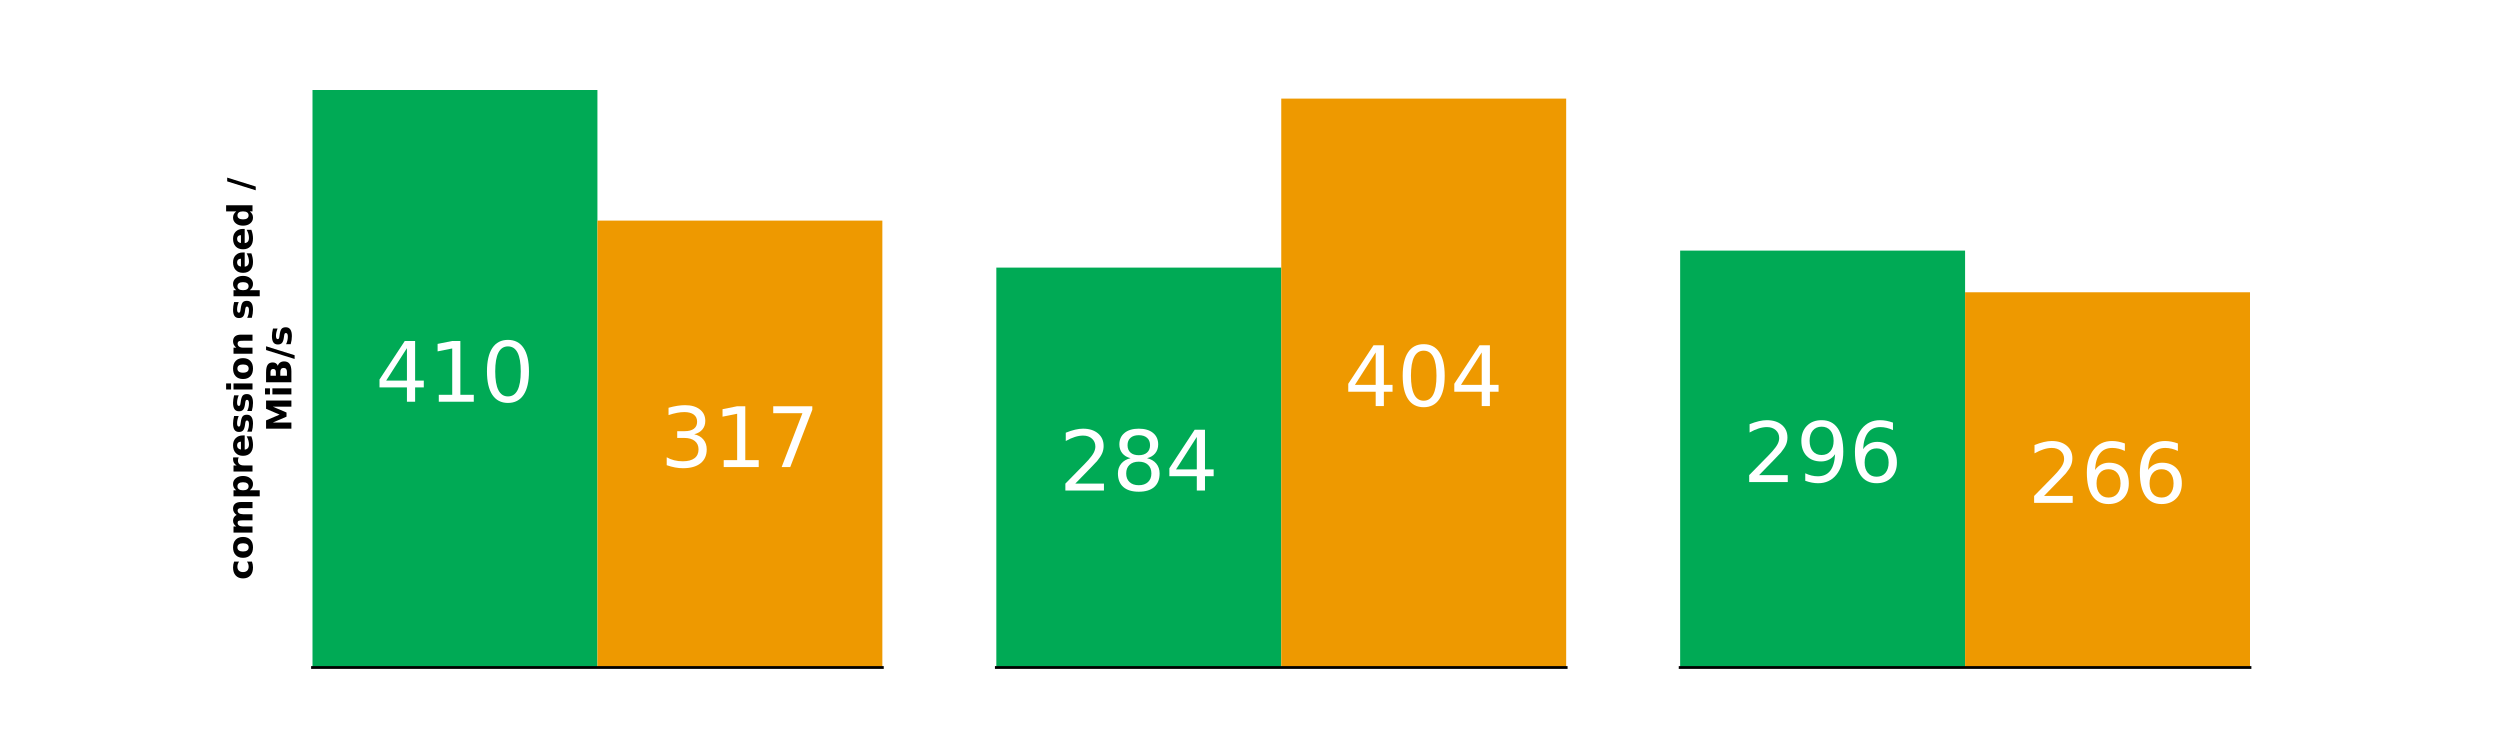
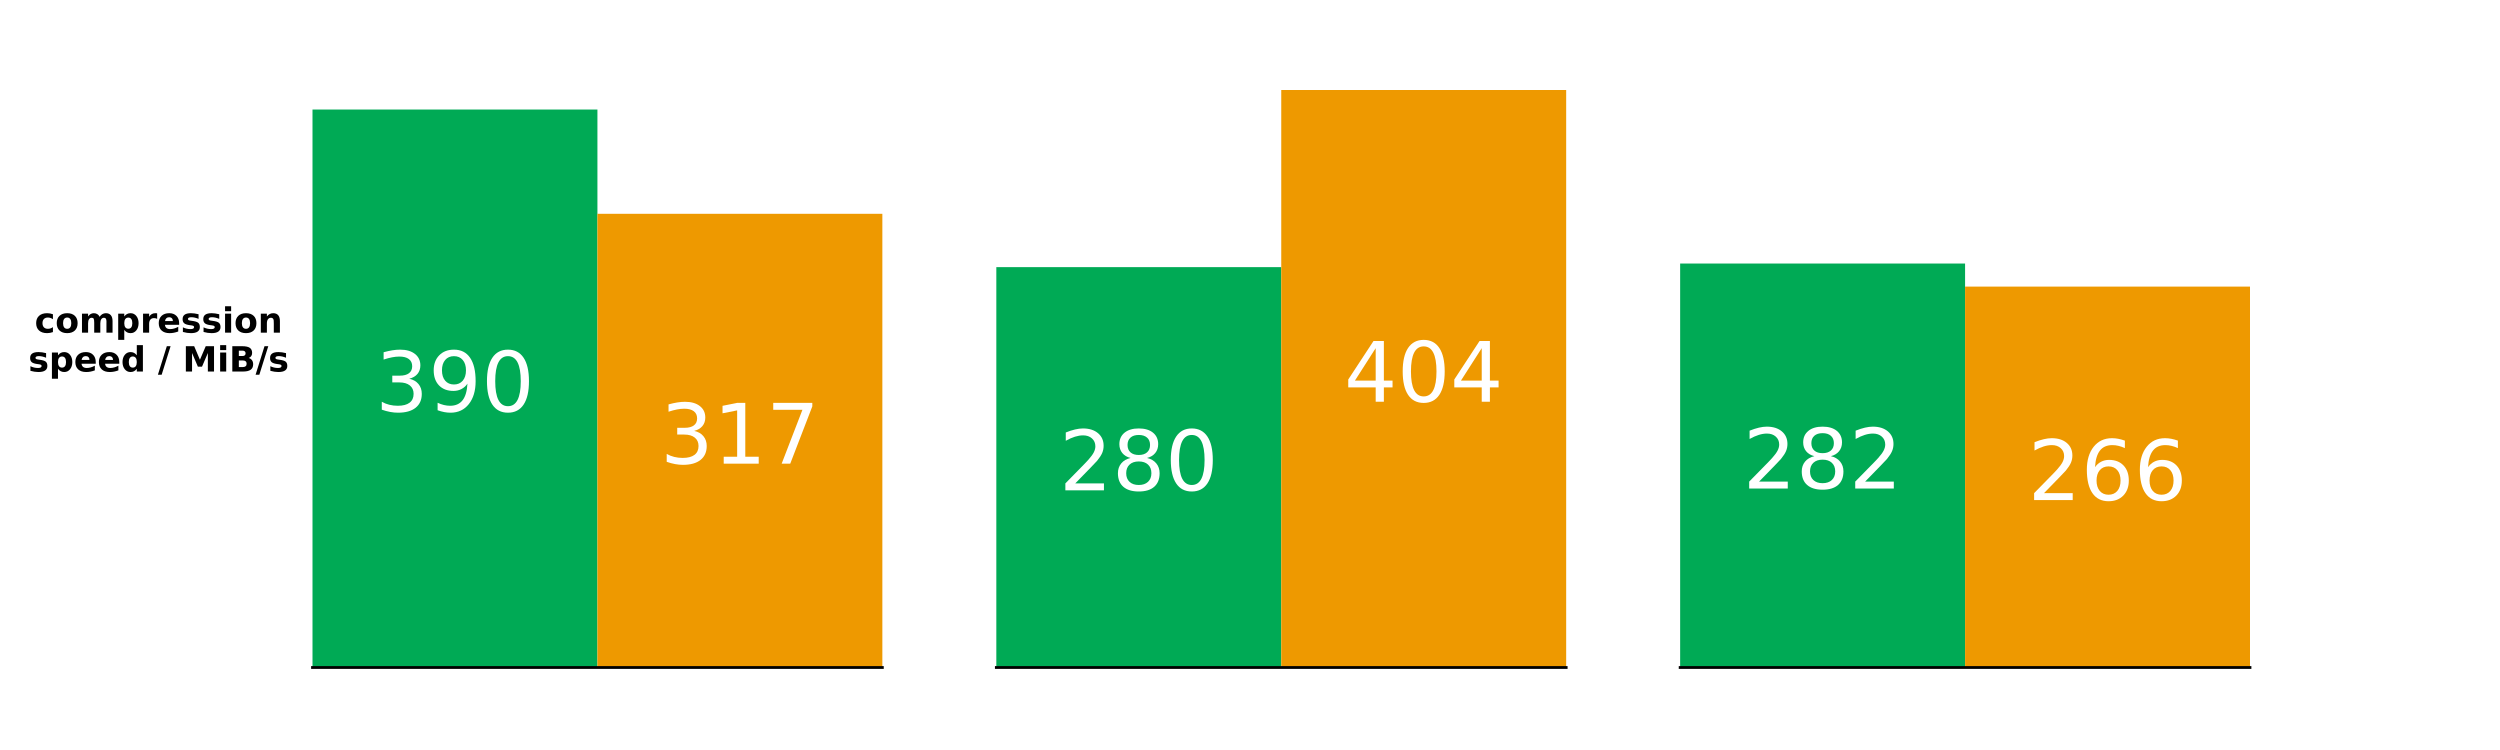
<svg xmlns="http://www.w3.org/2000/svg" xmlns:xlink="http://www.w3.org/1999/xlink" width="960" height="288" viewBox="0 0 720 216">
  <defs>
    <style>*{stroke-linejoin:round;stroke-linecap:butt}</style>
  </defs>
  <g id="figure_1">
    <path id="patch_1" d="M0 216h720V0H0z" style="fill:#fff" />
    <g id="axes_1">
      <path id="patch_2" d="M90 192.24h164.118V25.92H90z" style="fill:#fff" />
-       <path id="patch_3" d="M90 192.24h82.059V25.92H90z" clip-path="url(#pcb5d8f3a6f)" style="fill:#0a5" />
-       <path id="patch_4" d="M172.059 192.24h82.059V63.527h-82.06z" clip-path="url(#pcb5d8f3a6f)" style="fill:#e90" />
+       <path id="patch_3" d="M90 192.24h82.059V31.547H90z" clip-path="url(#pf6d91996d9)" style="fill:#0a5" />
+       <path id="patch_4" d="M172.059 192.24h82.059V61.584h-82.06z" clip-path="url(#pf6d91996d9)" style="fill:#e90" />
      <g id="matplotlib.axis_2">
        <g id="text_1">
-           <g transform="matrix(0 -.1 -.1 0 72.722 167.01)">
+           <g transform="matrix(.1 0 0 -.1 9.983 95.802)">
            <defs>
              <path id="DejaVuSans-Bold-63" d="M3366 3391v-913q-228 156-458 231t-477 75q-468 0-729-273t-261-764q0-491 261-765 261-273 729-273 263 0 499 78 236 79 436 232V103Q3103 6 2833-42q-270-49-542-49-947 0-1482 486-534 486-534 1352t534 1351q535 486 1482 486 275 0 542-48t533-145z" transform="scale(.01563)" />
              <path id="DejaVuSans-Bold-6f" d="M2203 2784q-372 0-567-267t-195-770q0-503 195-771 195-267 567-267 366 0 559 267 194 268 194 771t-194 770q-193 267-559 267zm0 800q903 0 1411-488 508-487 508-1349 0-863-508-1351Q3106-91 2203-91q-906 0-1417 487-511 488-511 1351 0 862 511 1349 511 488 1417 488z" transform="scale(.01563)" />
              <path id="DejaVuSans-Bold-6d" d="M3781 2919q213 325 505 495t642 170q603 0 919-372 316-371 316-1081V0H5038v1825q3 41 4 84 2 44 2 125 0 372-110 539-109 168-353 168-318 0-492-263-173-262-180-759V0H2784v1825q0 581-100 748-100 168-356 168-322 0-497-264t-175-755V0H531v3500h1125v-512q207 296 474 446t589 150q362 0 640-175 279-175 422-490z" transform="scale(.01563)" />
              <path id="DejaVuSans-Bold-70" d="M1656 506v-1837H538v4831h1118v-512q232 306 513 451t647 145q647 0 1062-514 416-514 416-1323T3878 423Q3463-91 2816-91q-366 0-647 145-281 146-513 452zm744 2266q-359 0-552-264-192-264-192-761t192-761q193-264 552-264t548 262q190 263 190 763t-190 762q-189 263-548 263z" transform="scale(.01563)" />
              <path id="DejaVuSans-Bold-72" d="M3138 2547q-147 69-293 101-145 33-292 33-431 0-664-277-233-276-233-791V0H538v3500h1118v-575q216 344 495 501 280 158 671 158 56 0 121-5 66-4 191-20l4-1012z" transform="scale(.01563)" />
              <path id="DejaVuSans-Bold-65" d="M4031 1759v-318H1416q40-394 284-591t681-197q353 0 723 105 371 105 762 317V213Q3469 63 3072-14t-794-77q-950 0-1477 483-526 483-526 1355 0 856 517 1346 517 491 1424 491 825 0 1320-497 495-496 495-1328zm-1150 372q0 319-186 514-186 196-486 196-325 0-528-183t-253-527h1453z" transform="scale(.01563)" />
              <path id="DejaVuSans-Bold-73" d="M3272 3391v-850q-359 150-694 225-334 75-631 75-319 0-474-80-154-80-154-245 0-135 117-207 117-71 420-106l197-28q860-109 1156-359 297-250 297-785 0-559-413-841Q2681-91 1863-91q-347 0-718 55-370 55-761 164v850q335-162 686-244 352-81 714-81 329 0 494 90 166 91 166 270 0 150-114 223t-455 114l-197 25q-747 94-1047 347t-300 769q0 556 381 824 382 269 1169 269 310 0 650-47 341-46 741-146z" transform="scale(.01563)" />
              <path id="DejaVuSans-Bold-69" d="M538 3500h1118V0H538v3500zm0 1363h1118v-913H538v913z" transform="scale(.01563)" />
              <path id="DejaVuSans-Bold-6e" d="M4056 2131V0H2931v1631q0 453-20 625t-70 253q-66 110-179 171-112 61-256 61-350 0-550-271-200-270-200-748V0H538v3500h1118v-512q253 306 537 451 285 145 629 145 606 0 920-372 314-371 314-1081z" transform="scale(.01563)" />
-               <path id="DejaVuSans-Bold-64" d="M2919 2988v1875h1125V0H2919v506q-231-309-510-453-278-144-643-144-647 0-1063 514-415 515-415 1324t415 1323q416 514 1063 514 362 0 642-145t511-451zM2181 722q360 0 549 262 189 263 189 763t-189 762q-189 263-549 263-356 0-545-263-189-262-189-762t189-763q189-262 545-262z" transform="scale(.01563)" />
-               <path id="DejaVuSans-Bold-2f" d="M1644 4666h694L691-594H0l1644 5260z" transform="scale(.01563)" />
            </defs>
            <use xlink:href="#DejaVuSans-Bold-63" />
            <use xlink:href="#DejaVuSans-Bold-6f" x="59.277" />
            <use xlink:href="#DejaVuSans-Bold-6d" x="127.979" />
            <use xlink:href="#DejaVuSans-Bold-70" x="232.178" />
            <use xlink:href="#DejaVuSans-Bold-72" x="303.76" />
            <use xlink:href="#DejaVuSans-Bold-65" x="353.076" />
            <use xlink:href="#DejaVuSans-Bold-73" x="420.898" />
            <use xlink:href="#DejaVuSans-Bold-73" x="480.42" />
            <use xlink:href="#DejaVuSans-Bold-69" x="539.941" />
            <use xlink:href="#DejaVuSans-Bold-6f" x="574.219" />
            <use xlink:href="#DejaVuSans-Bold-6e" x="642.92" />
-             <use xlink:href="#DejaVuSans-Bold-20" x="714.111" />
-             <use xlink:href="#DejaVuSans-Bold-73" x="748.926" />
-             <use xlink:href="#DejaVuSans-Bold-70" x="808.447" />
-             <use xlink:href="#DejaVuSans-Bold-65" x="880.029" />
-             <use xlink:href="#DejaVuSans-Bold-65" x="947.852" />
-             <use xlink:href="#DejaVuSans-Bold-64" x="1015.674" />
-             <use xlink:href="#DejaVuSans-Bold-20" x="1087.256" />
-             <use xlink:href="#DejaVuSans-Bold-2f" x="1122.07" />
          </g>
-           <g transform="matrix(0 -.1 -.1 0 83.92 124.383)">
+           <g transform="matrix(.1 0 0 -.1 8.16 107)">
            <defs>
+               <path id="DejaVuSans-Bold-64" d="M2919 2988v1875h1125V0H2919v506q-231-309-510-453-278-144-643-144-647 0-1063 514-415 515-415 1324t415 1323q416 514 1063 514 362 0 642-145t511-451zM2181 722q360 0 549 262 189 263 189 763t-189 762q-189 263-549 263-356 0-545-263-189-262-189-762t189-763q189-262 545-262z" transform="scale(.01563)" />
+               <path id="DejaVuSans-Bold-2f" d="M1644 4666h694L691-594H0l1644 5260z" transform="scale(.01563)" />
              <path id="DejaVuSans-Bold-4d" d="M588 4666h1531l1062-2497 1069 2497h1528V0H4641v3413L3566 897h-763L1728 3413V0H588v4666z" transform="scale(.01563)" />
              <path id="DejaVuSans-Bold-42" d="M2456 2859q285 0 431 125 147 125 147 369 0 241-147 367-146 127-431 127h-665v-988h665zm41-2040q362 0 545 153t183 462q0 304-181 455-181 152-547 152h-706V819h706zm1119 1678q387-113 599-416 213-303 213-743 0-675-456-1007Q3516 0 2584 0H588v4666h1806q972 0 1408-294t436-941q0-340-160-579-159-239-462-355z" transform="scale(.01563)" />
            </defs>
-             <use xlink:href="#DejaVuSans-Bold-4d" />
-             <use xlink:href="#DejaVuSans-Bold-69" x="99.512" />
-             <use xlink:href="#DejaVuSans-Bold-42" x="133.789" />
-             <use xlink:href="#DejaVuSans-Bold-2f" x="210.01" />
-             <use xlink:href="#DejaVuSans-Bold-73" x="246.533" />
+             <use xlink:href="#DejaVuSans-Bold-73" />
+             <use xlink:href="#DejaVuSans-Bold-70" x="59.521" />
+             <use xlink:href="#DejaVuSans-Bold-65" x="131.104" />
+             <use xlink:href="#DejaVuSans-Bold-65" x="198.926" />
+             <use xlink:href="#DejaVuSans-Bold-64" x="266.748" />
+             <use xlink:href="#DejaVuSans-Bold-20" x="338.33" />
+             <use xlink:href="#DejaVuSans-Bold-2f" x="373.145" />
+             <use xlink:href="#DejaVuSans-Bold-20" x="409.668" />
+             <use xlink:href="#DejaVuSans-Bold-4d" x="444.482" />
+             <use xlink:href="#DejaVuSans-Bold-69" x="543.994" />
+             <use xlink:href="#DejaVuSans-Bold-42" x="578.271" />
+             <use xlink:href="#DejaVuSans-Bold-2f" x="654.492" />
+             <use xlink:href="#DejaVuSans-Bold-73" x="691.016" />
          </g>
        </g>
      </g>
      <path id="patch_5" d="M90 192.24h164.118" style="fill:none;stroke:#000;stroke-width:.8;stroke-linejoin:miter;stroke-linecap:square" />
-       <g id="text_2" style="fill:#fff" transform="matrix(.24 0 0 -.24 108.124 115.703)">
+       <g id="text_2" style="fill:#fff" transform="matrix(.24 0 0 -.24 108.124 118.516)">
        <defs>
-           <path id="DejaVuSans-34" d="M2419 4116 825 1625h1594v2491zm-166 550h794V1625h666v-525h-666V0h-628v1100H313v609l1940 2957z" transform="scale(.01563)" />
-           <path id="DejaVuSans-31" d="M794 531h1031v3560L703 3866v575l1116 225h631V531h1031V0H794v531z" transform="scale(.01563)" />
+           <path id="DejaVuSans-33" d="M2597 2516q453-97 707-404 255-306 255-756 0-690-475-1069Q2609-91 1734-91q-293 0-604 58T488 141v609q262-153 574-231 313-78 654-78 593 0 904 234t311 681q0 413-289 645-289 233-804 233h-544v519h569q465 0 712 186t247 536q0 359-255 551-254 193-729 193-260 0-557-57-297-56-653-174v562q360 100 674 150t592 50q719 0 1137-327 419-326 419-882 0-388-222-655t-631-370z" transform="scale(.01563)" />
+           <path id="DejaVuSans-39" d="M703 97v575q238-113 481-172 244-59 479-59 625 0 954 420 330 420 377 1277-181-269-460-413-278-144-615-144-700 0-1108 423-408 424-408 1159 0 718 425 1152 425 435 1131 435 810 0 1236-621 427-620 427-1801 0-1103-524-1761Q2575-91 1691-91q-238 0-482 47Q966 3 703 97zm1256 1978q425 0 673 290 249 291 249 798 0 503-249 795-248 292-673 292t-673-292q-248-292-248-795 0-507 248-798 248-290 673-290z" transform="scale(.01563)" />
          <path id="DejaVuSans-30" d="M2034 4250q-487 0-733-480-245-479-245-1442 0-959 245-1439 246-480 733-480 491 0 736 480 246 480 246 1439 0 963-246 1442-245 480-736 480zm0 500q785 0 1199-621 414-620 414-1801 0-1178-414-1799Q2819-91 2034-91q-784 0-1198 620-414 621-414 1799 0 1181 414 1801 414 621 1198 621z" transform="scale(.01563)" />
        </defs>
-         <use xlink:href="#DejaVuSans-34" />
-         <use xlink:href="#DejaVuSans-31" x="63.623" />
+         <use xlink:href="#DejaVuSans-33" />
+         <use xlink:href="#DejaVuSans-39" x="63.623" />
        <use xlink:href="#DejaVuSans-30" x="127.246" />
      </g>
-       <g id="text_3" style="fill:#fff" transform="matrix(.24 0 0 -.24 190.183 134.506)">
+       <g id="text_3" style="fill:#fff" transform="matrix(.24 0 0 -.24 190.183 133.535)">
        <defs>
-           <path id="DejaVuSans-33" d="M2597 2516q453-97 707-404 255-306 255-756 0-690-475-1069Q2609-91 1734-91q-293 0-604 58T488 141v609q262-153 574-231 313-78 654-78 593 0 904 234t311 681q0 413-289 645-289 233-804 233h-544v519h569q465 0 712 186t247 536q0 359-255 551-254 193-729 193-260 0-557-57-297-56-653-174v562q360 100 674 150t592 50q719 0 1137-327 419-326 419-882 0-388-222-655t-631-370z" transform="scale(.01563)" />
+           <path id="DejaVuSans-31" d="M794 531h1031v3560L703 3866v575l1116 225h631V531h1031V0H794v531z" transform="scale(.01563)" />
          <path id="DejaVuSans-37" d="M525 4666h3000v-269L1831 0h-659l1594 4134H525v532z" transform="scale(.01563)" />
        </defs>
        <use xlink:href="#DejaVuSans-33" />
        <use xlink:href="#DejaVuSans-31" x="63.623" />
        <use xlink:href="#DejaVuSans-37" x="127.246" />
      </g>
    </g>
    <g id="axes_2">
      <path id="patch_6" d="M286.941 192.24H451.06V25.92H286.94z" style="fill:#fff" />
-       <path id="patch_7" d="M286.941 192.24H369V77.067h-82.059z" clip-path="url(#p2f9bf10703)" style="fill:#0a5" />
-       <path id="patch_8" d="M369 192.24h82.059V28.393H369z" clip-path="url(#p2f9bf10703)" style="fill:#e90" />
+       <path id="patch_7" d="M286.941 192.24H369V76.938h-82.059z" clip-path="url(#p3bee05c4fd)" style="fill:#0a5" />
+       <path id="patch_8" d="M369 192.24h82.059V25.92H369z" clip-path="url(#p3bee05c4fd)" style="fill:#e90" />
      <path id="patch_9" d="M286.941 192.24H451.06" style="fill:none;stroke:#000;stroke-width:.8;stroke-linejoin:miter;stroke-linecap:square" />
-       <g id="text_4" style="fill:#fff" transform="matrix(.24 0 0 -.24 305.066 141.276)">
+       <g id="text_4" style="fill:#fff" transform="matrix(.24 0 0 -.24 305.066 141.211)">
        <defs>
          <path id="DejaVuSans-32" d="M1228 531h2203V0H469v531q359 372 979 998 621 627 780 809 303 340 423 576 121 236 121 464 0 372-261 606-261 235-680 235-297 0-627-103-329-103-704-313v638q381 153 712 231 332 78 607 78 725 0 1156-363 431-362 431-968 0-288-108-546-107-257-392-607-78-91-497-524-418-433-1181-1211z" transform="scale(.01563)" />
          <path id="DejaVuSans-38" d="M2034 2216q-450 0-708-241-257-241-257-662 0-422 257-663 258-241 708-241t709 242q260 243 260 662 0 421-258 662-257 241-711 241zm-631 268q-406 100-633 378-226 279-226 679 0 559 398 884 399 325 1092 325 697 0 1094-325t397-884q0-400-227-679-226-278-629-378 456-106 710-416 255-309 255-755 0-679-414-1042Q2806-91 2034-91q-771 0-1186 362-414 363-414 1042 0 446 256 755 257 310 713 416zm-231 997q0-362 226-565 227-203 636-203 407 0 636 203 230 203 230 565 0 363-230 566-229 203-636 203-409 0-636-203-226-203-226-566z" transform="scale(.01563)" />
        </defs>
        <use xlink:href="#DejaVuSans-32" />
        <use xlink:href="#DejaVuSans-38" x="63.623" />
-         <use xlink:href="#DejaVuSans-34" x="127.246" />
+         <use xlink:href="#DejaVuSans-30" x="127.246" />
      </g>
-       <g id="text_5" style="fill:#fff" transform="matrix(.24 0 0 -.24 387.124 116.939)">
+       <g id="text_5" style="fill:#fff" transform="matrix(.24 0 0 -.24 387.124 115.703)">
+         <defs>
+           <path id="DejaVuSans-34" d="M2419 4116 825 1625h1594v2491zm-166 550h794V1625h666v-525h-666V0h-628v1100H313v609l1940 2957z" transform="scale(.01563)" />
+         </defs>
        <use xlink:href="#DejaVuSans-34" />
        <use xlink:href="#DejaVuSans-30" x="63.623" />
        <use xlink:href="#DejaVuSans-34" x="127.246" />
      </g>
    </g>
    <g id="axes_3">
      <path id="patch_10" d="M483.882 192.24H648V25.92H483.882z" style="fill:#fff" />
-       <path id="patch_11" d="M483.882 192.24h82.06V72.171h-82.06z" clip-path="url(#p867d8dec1e)" style="fill:#0a5" />
-       <path id="patch_12" d="M565.941 192.24H648V84.175h-82.059z" clip-path="url(#p867d8dec1e)" style="fill:#e90" />
+       <path id="patch_11" d="M483.882 192.24h82.06V75.899h-82.06z" clip-path="url(#p5f55860f93)" style="fill:#0a5" />
+       <path id="patch_12" d="M565.941 192.24H648V82.544h-82.059z" clip-path="url(#p5f55860f93)" style="fill:#e90" />
      <path id="patch_13" d="M483.882 192.24H648" style="fill:none;stroke:#000;stroke-width:.8;stroke-linejoin:miter;stroke-linecap:square" />
-       <g id="text_6" style="fill:#fff" transform="matrix(.24 0 0 -.24 502.007 138.828)">
+       <g id="text_6" style="fill:#fff" transform="matrix(.24 0 0 -.24 502.007 140.692)">
+         <use xlink:href="#DejaVuSans-32" />
+         <use xlink:href="#DejaVuSans-38" x="63.623" />
+         <use xlink:href="#DejaVuSans-32" x="127.246" />
+       </g>
+       <g id="text_7" style="fill:#fff" transform="matrix(.24 0 0 -.24 584.066 144.015)">
        <defs>
-           <path id="DejaVuSans-39" d="M703 97v575q238-113 481-172 244-59 479-59 625 0 954 420 330 420 377 1277-181-269-460-413-278-144-615-144-700 0-1108 423-408 424-408 1159 0 718 425 1152 425 435 1131 435 810 0 1236-621 427-620 427-1801 0-1103-524-1761Q2575-91 1691-91q-238 0-482 47Q966 3 703 97zm1256 1978q425 0 673 290 249 291 249 798 0 503-249 795-248 292-673 292t-673-292q-248-292-248-795 0-507 248-798 248-290 673-290z" transform="scale(.01563)" />
          <path id="DejaVuSans-36" d="M2113 2584q-425 0-674-291-248-290-248-796 0-503 248-796 249-292 674-292t673 292q248 293 248 796 0 506-248 796-248 291-673 291zm1253 1979v-575q-238 112-480 171-242 60-480 60-625 0-955-422-329-422-376-1275 184 272 462 417 279 145 613 145 703 0 1111-427 408-426 408-1160 0-719-425-1154Q2819-91 2113-91q-810 0-1238 620-428 621-428 1799 0 1106 525 1764t1409 658q238 0 480-47t505-140z" transform="scale(.01563)" />
        </defs>
-         <use xlink:href="#DejaVuSans-32" />
-         <use xlink:href="#DejaVuSans-39" x="63.623" />
-         <use xlink:href="#DejaVuSans-36" x="127.246" />
-       </g>
-       <g id="text_7" style="fill:#fff" transform="matrix(.24 0 0 -.24 584.066 144.83)">
        <use xlink:href="#DejaVuSans-32" />
        <use xlink:href="#DejaVuSans-36" x="63.623" />
        <use xlink:href="#DejaVuSans-36" x="127.246" />
      </g>
    </g>
  </g>
  <defs>
-     <clipPath id="pcb5d8f3a6f">
+     <clipPath id="pf6d91996d9">
      <path d="M90 25.92h164.118v166.32H90z" />
    </clipPath>
-     <clipPath id="p2f9bf10703">
+     <clipPath id="p3bee05c4fd">
      <path d="M286.941 25.92h164.118v166.32H286.941z" />
    </clipPath>
-     <clipPath id="p867d8dec1e">
+     <clipPath id="p5f55860f93">
      <path d="M483.882 25.92H648v166.32H483.882z" />
    </clipPath>
  </defs>
</svg>
